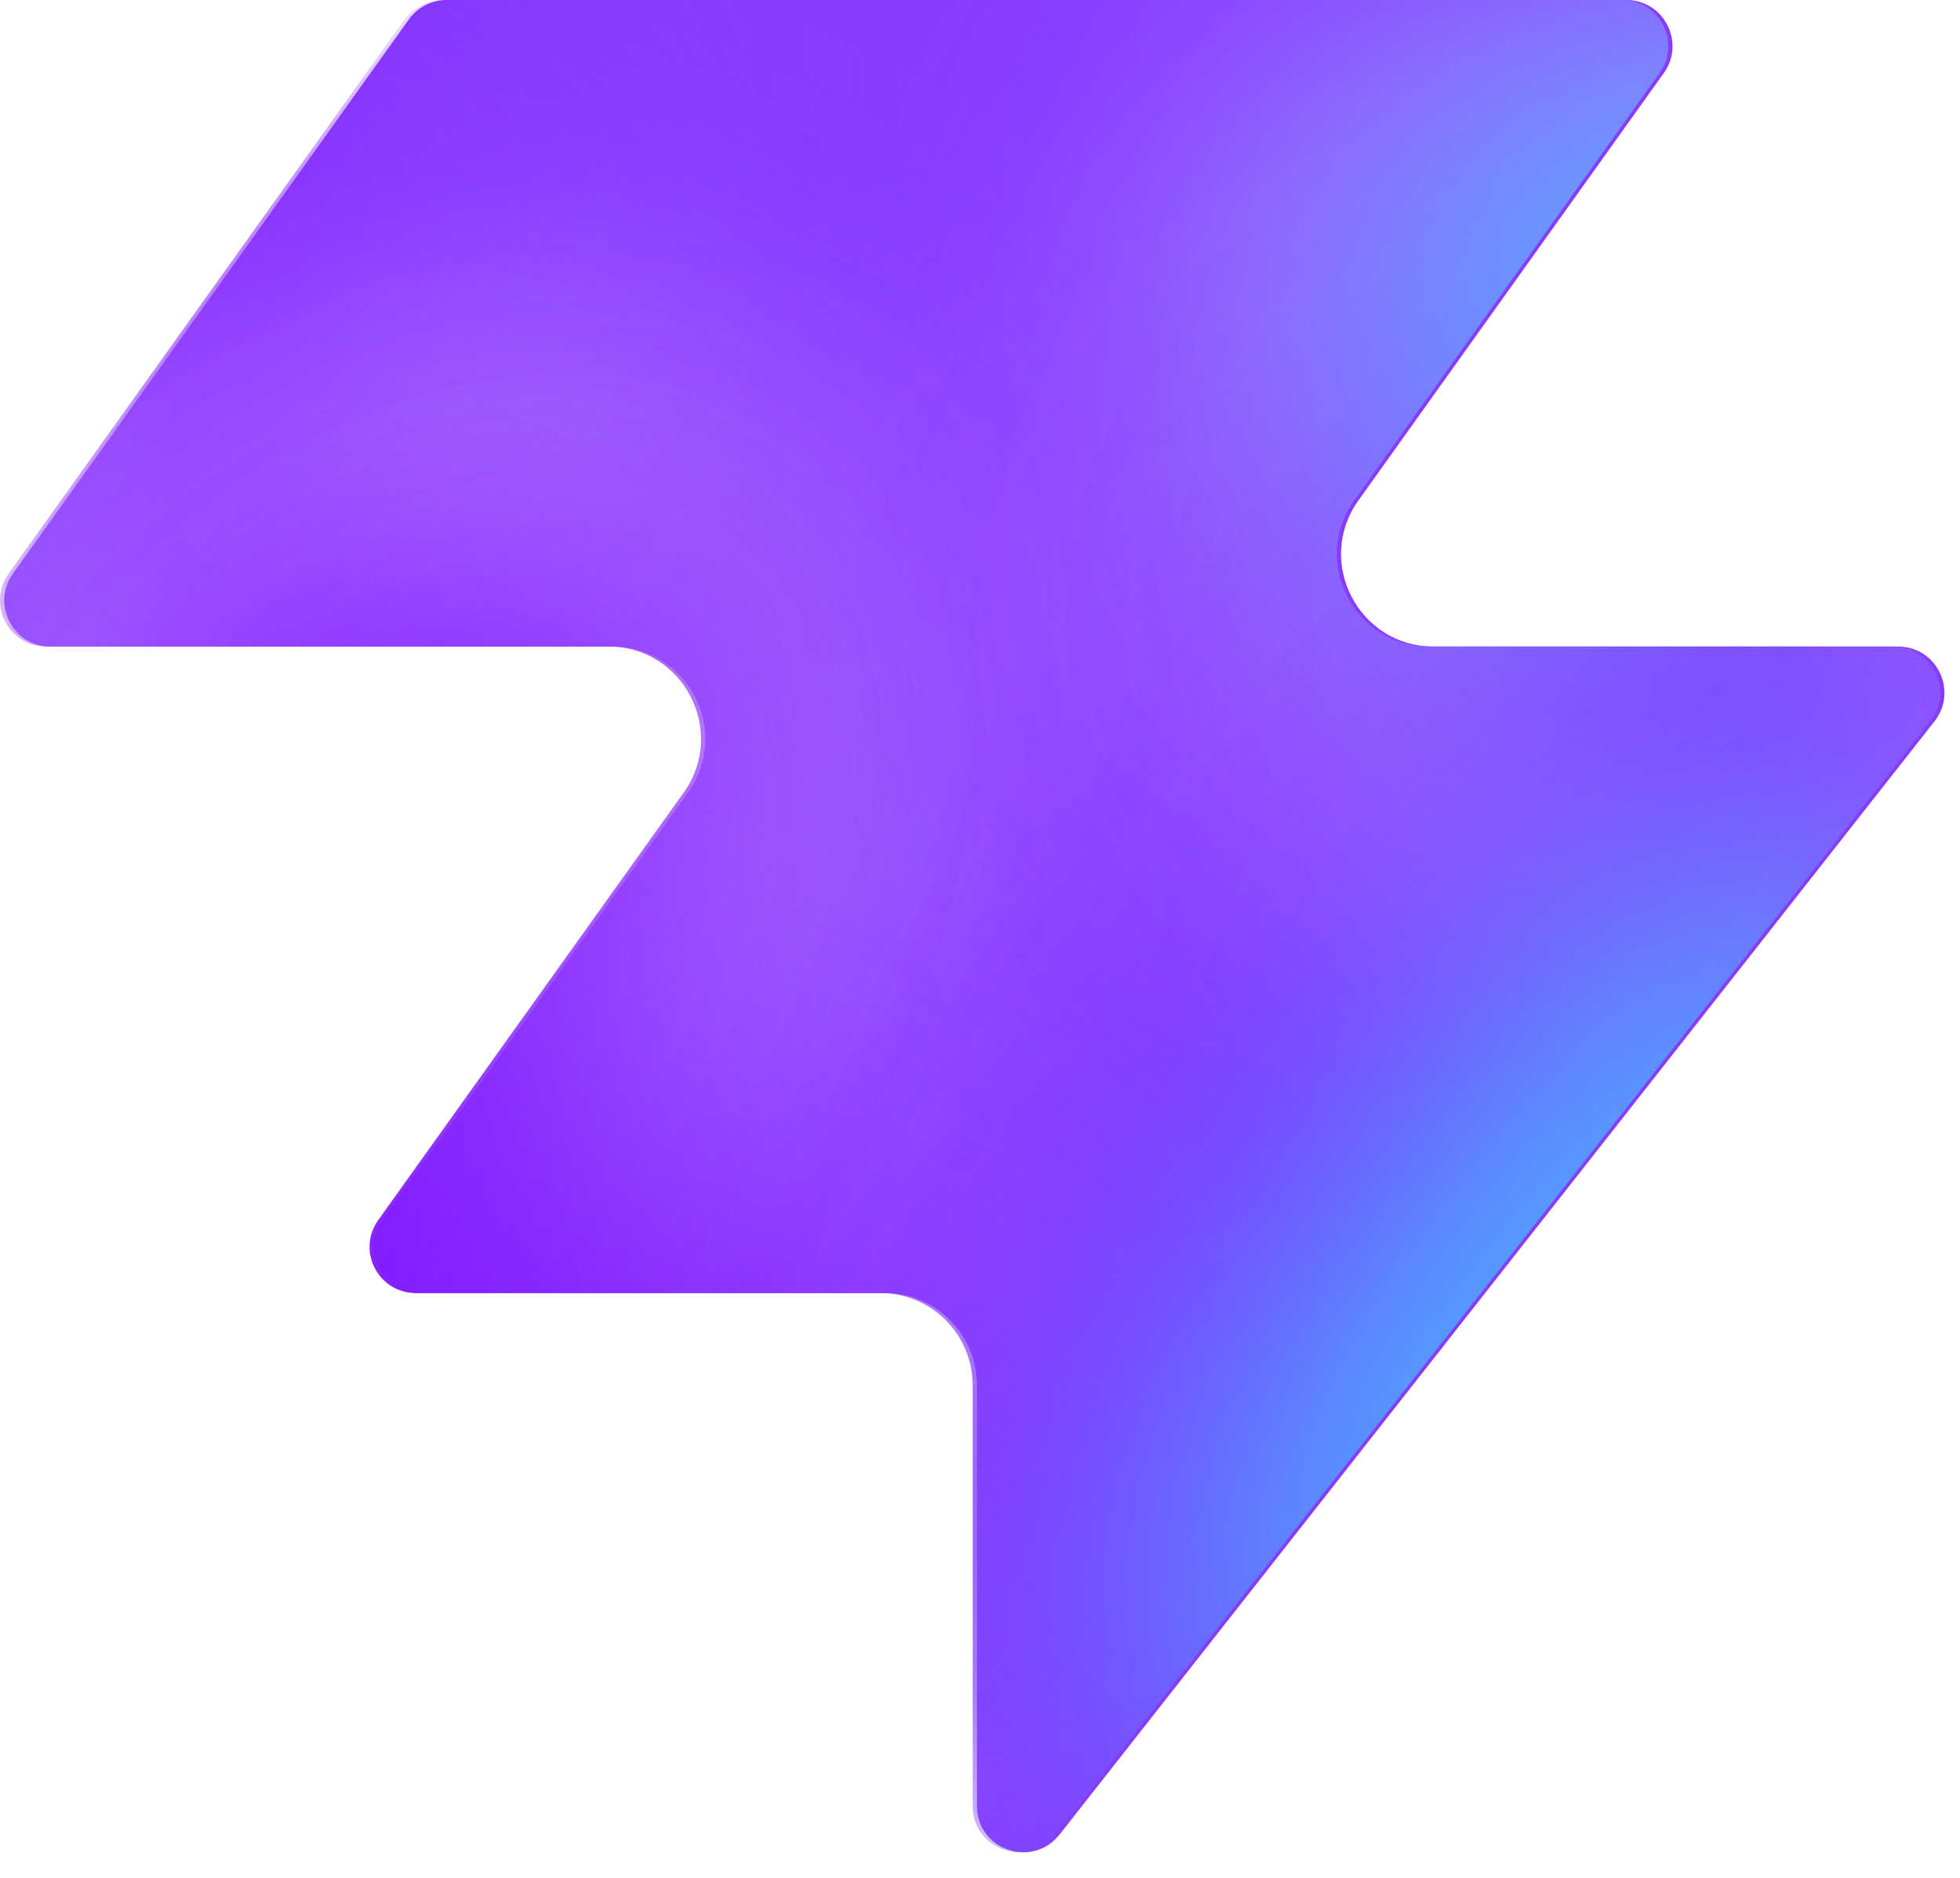
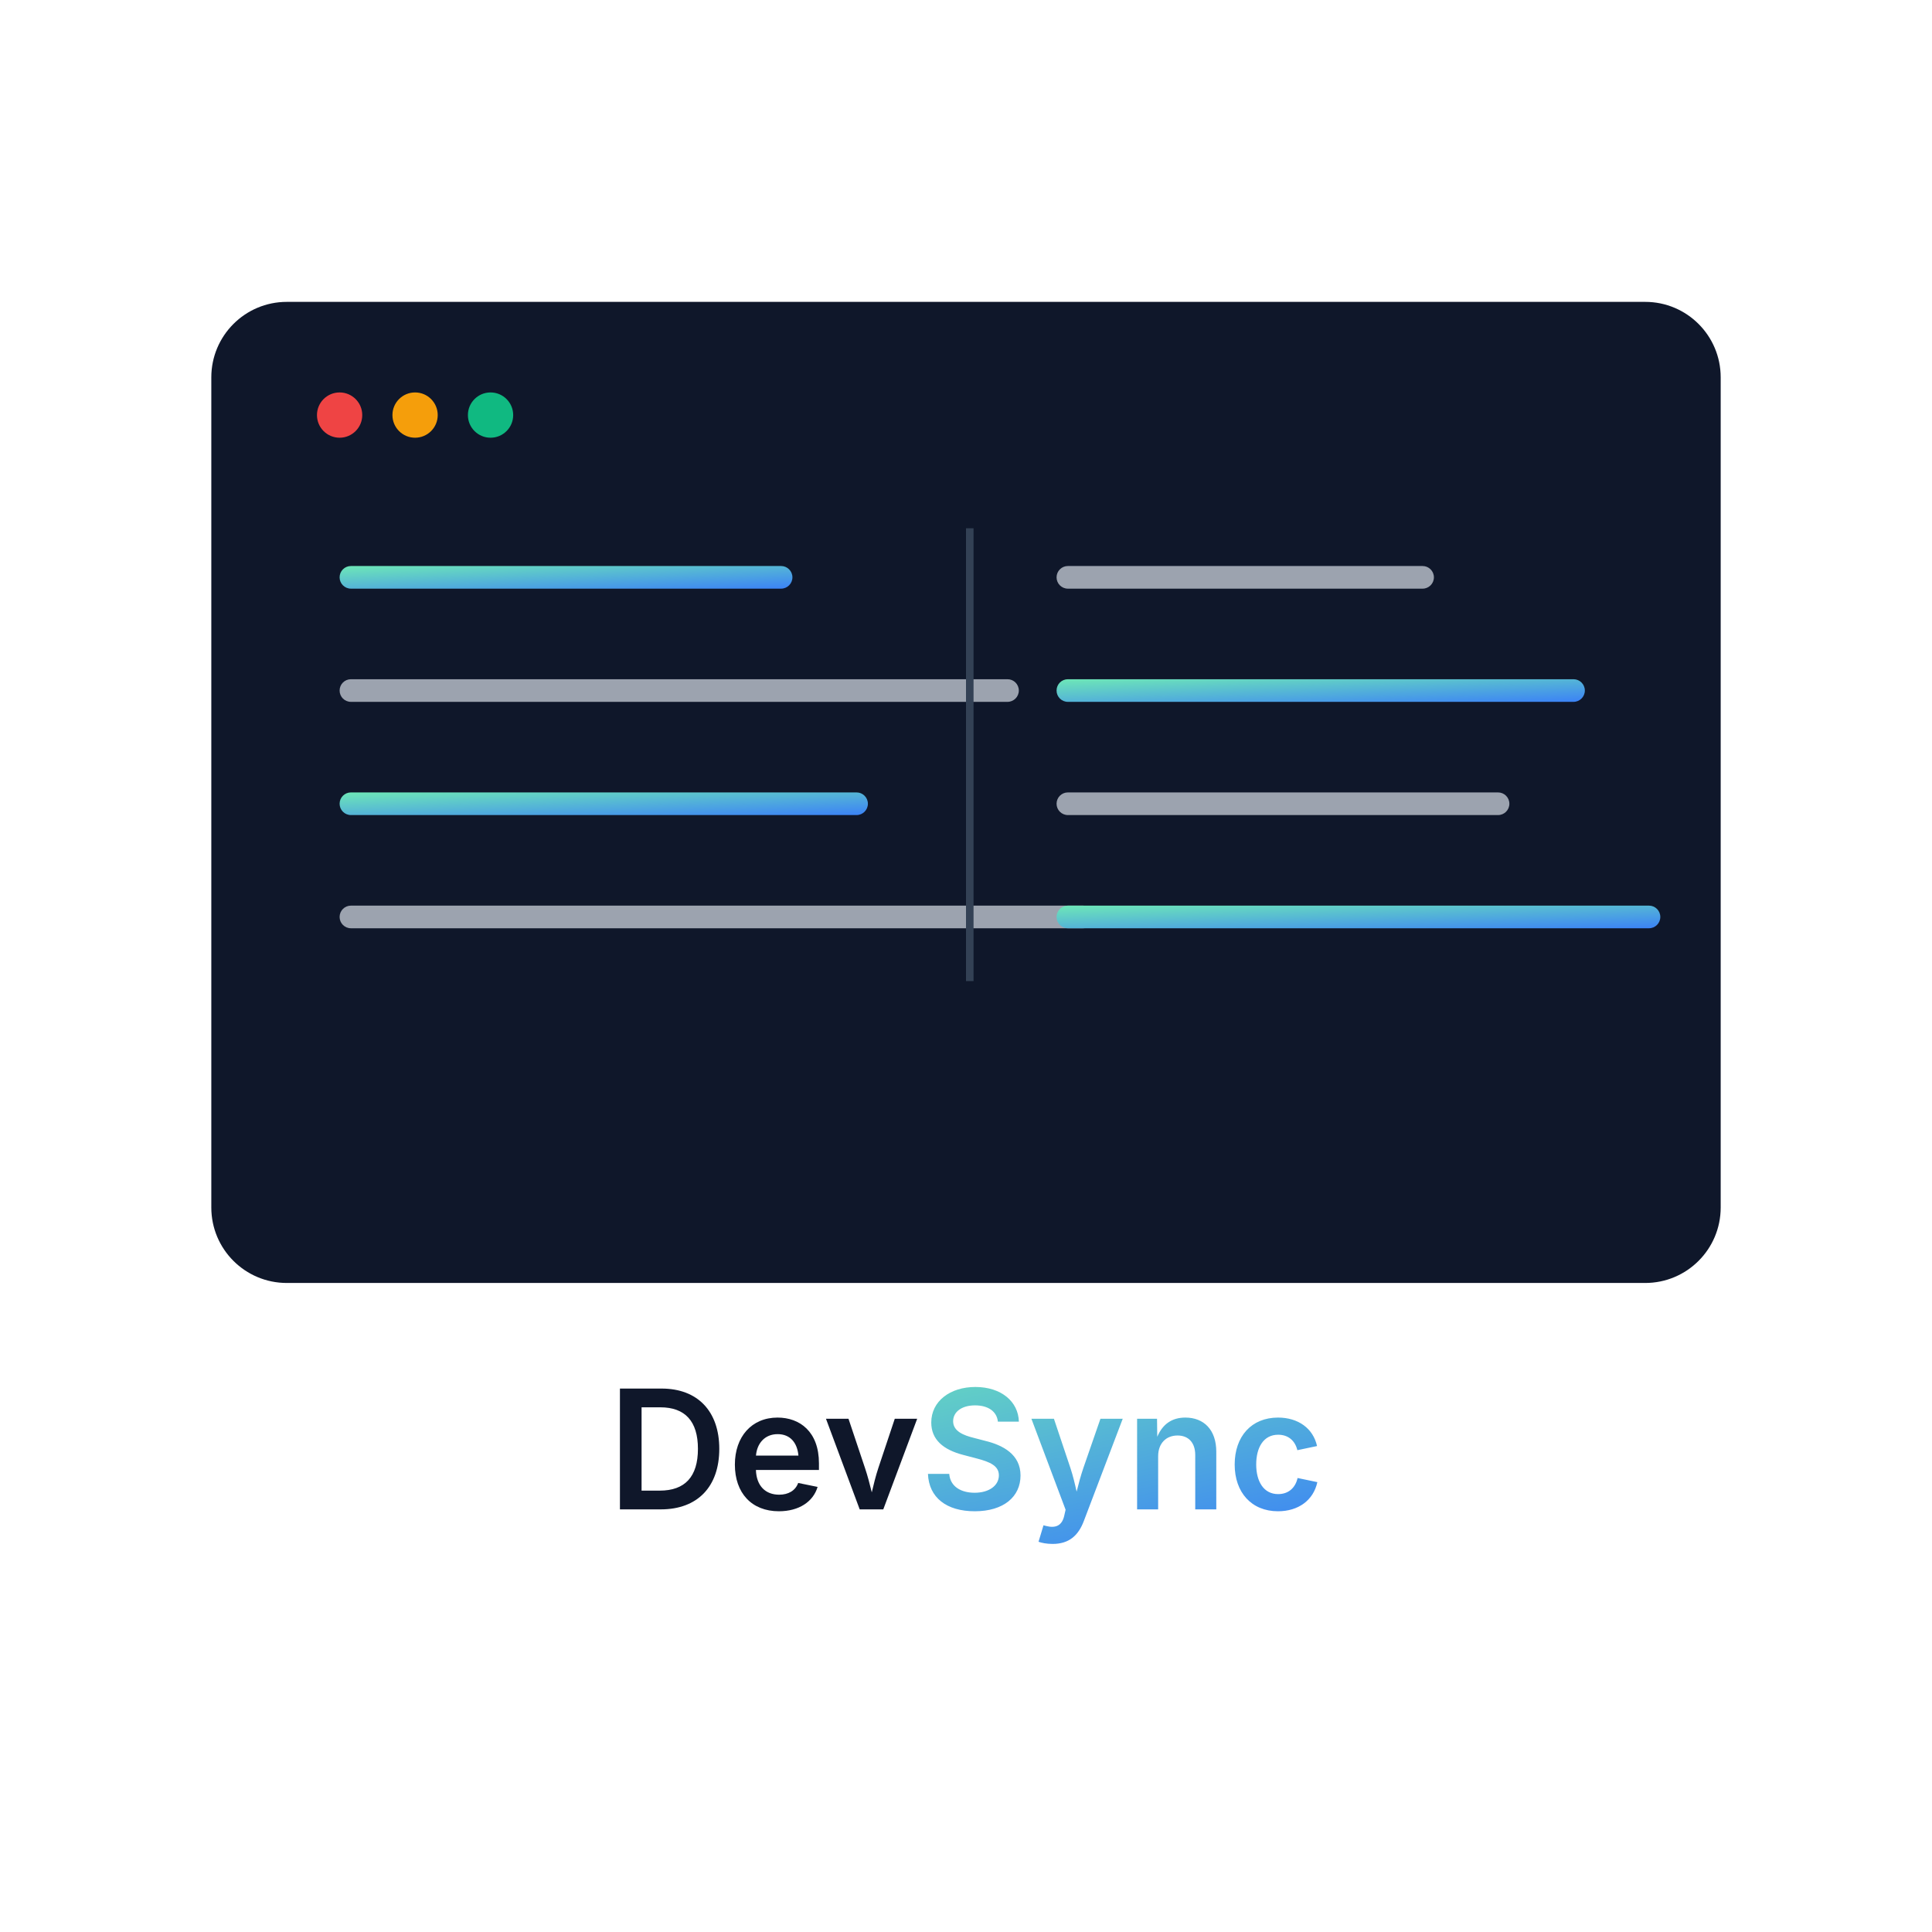
- <svg xmlns="http://www.w3.org/2000/svg" width="48" height="46" fill="none" viewBox="0 0 48 46">
-   <path fill="#863bff" d="M25.946 44.938c-.664.845-2.021.375-2.021-.698V33.937a2.26 2.26 0 0 0-2.262-2.262H10.287c-.92 0-1.456-1.04-.92-1.788l7.48-10.471c1.07-1.497 0-3.578-1.842-3.578H1.237c-.92 0-1.456-1.04-.92-1.788L10.013.474c.214-.297.556-.474.92-.474h28.894c.92 0 1.456 1.04.92 1.788l-7.48 10.471c-1.07 1.498 0 3.579 1.842 3.579h11.377c.943 0 1.473 1.088.89 1.83L25.947 44.94z" style="fill:#863bff;fill:color(display-p3 .525 .23 1);fill-opacity:1" />
-   <mask id="a" width="48" height="46" x="0" y="0" maskUnits="userSpaceOnUse" style="mask-type:alpha">
-     <path fill="#000" d="M25.842 44.938c-.664.844-2.021.375-2.021-.698V33.937a2.26 2.26 0 0 0-2.262-2.262H10.183c-.92 0-1.456-1.04-.92-1.788l7.48-10.471c1.07-1.498 0-3.579-1.842-3.579H1.133c-.92 0-1.456-1.04-.92-1.787L9.91.473c.214-.297.556-.474.92-.474h28.894c.92 0 1.456 1.04.92 1.788l-7.48 10.471c-1.07 1.498 0 3.578 1.842 3.578h11.377c.943 0 1.473 1.088.89 1.832L25.843 44.94z" style="fill:#000;fill-opacity:1" />
-   </mask>
-   <g mask="url(#a)">
-     <g filter="url(#b)">
-       <ellipse cx="5.508" cy="14.704" fill="#ede6ff" rx="5.508" ry="14.704" style="fill:#ede6ff;fill:color(display-p3 .927 .903 1);fill-opacity:1" transform="matrix(.00324 1 1 -.00324 -4.47 31.516)" />
-     </g>
-     <g filter="url(#c)">
-       <ellipse cx="10.399" cy="29.851" fill="#ede6ff" rx="10.399" ry="29.851" style="fill:#ede6ff;fill:color(display-p3 .927 .903 1);fill-opacity:1" transform="matrix(.00324 1 1 -.00324 -39.328 7.883)" />
-     </g>
-     <g filter="url(#d)">
-       <ellipse cx="5.508" cy="30.487" fill="#7e14ff" rx="5.508" ry="30.487" style="fill:#7e14ff;fill:color(display-p3 .492 .077 1);fill-opacity:1" transform="rotate(89.814 -25.913 -14.639)scale(1 -1)" />
-     </g>
-     <g filter="url(#e)">
-       <ellipse cx="5.508" cy="30.599" fill="#7e14ff" rx="5.508" ry="30.599" style="fill:#7e14ff;fill:color(display-p3 .492 .077 1);fill-opacity:1" transform="rotate(89.814 -32.644 -3.334)scale(1 -1)" />
-     </g>
-     <g filter="url(#f)">
-       <ellipse cx="5.508" cy="30.599" fill="#7e14ff" rx="5.508" ry="30.599" style="fill:#7e14ff;fill:color(display-p3 .492 .077 1);fill-opacity:1" transform="matrix(.00324 1 1 -.00324 -34.34 30.47)" />
-     </g>
-     <g filter="url(#g)">
-       <ellipse cx="14.072" cy="22.078" fill="#ede6ff" rx="14.072" ry="22.078" style="fill:#ede6ff;fill:color(display-p3 .927 .903 1);fill-opacity:1" transform="rotate(93.35 24.506 48.493)scale(-1 1)" />
-     </g>
-     <g filter="url(#h)">
-       <ellipse cx="3.47" cy="21.501" fill="#7e14ff" rx="3.47" ry="21.501" style="fill:#7e14ff;fill:color(display-p3 .492 .077 1);fill-opacity:1" transform="rotate(89.009 28.708 47.59)scale(-1 1)" />
-     </g>
-     <g filter="url(#i)">
-       <ellipse cx="3.47" cy="21.501" fill="#7e14ff" rx="3.47" ry="21.501" style="fill:#7e14ff;fill:color(display-p3 .492 .077 1);fill-opacity:1" transform="rotate(89.009 28.708 47.59)scale(-1 1)" />
-     </g>
-     <g filter="url(#j)">
-       <ellipse cx=".387" cy="8.972" fill="#7e14ff" rx="4.407" ry="29.108" style="fill:#7e14ff;fill:color(display-p3 .492 .077 1);fill-opacity:1" transform="rotate(39.51 .387 8.972)" />
-     </g>
-     <g filter="url(#k)">
-       <ellipse cx="47.523" cy="-6.092" fill="#7e14ff" rx="4.407" ry="29.108" style="fill:#7e14ff;fill:color(display-p3 .492 .077 1);fill-opacity:1" transform="rotate(37.892 47.523 -6.092)" />
-     </g>
-     <g filter="url(#l)">
-       <ellipse cx="41.412" cy="6.333" fill="#47bfff" rx="5.971" ry="9.665" style="fill:#47bfff;fill:color(display-p3 .28 .748 1);fill-opacity:1" transform="rotate(37.892 41.412 6.333)" />
-     </g>
-     <g filter="url(#m)">
-       <ellipse cx="-1.879" cy="38.332" fill="#7e14ff" rx="4.407" ry="29.108" style="fill:#7e14ff;fill:color(display-p3 .492 .077 1);fill-opacity:1" transform="rotate(37.892 -1.88 38.332)" />
-     </g>
-     <g filter="url(#n)">
-       <ellipse cx="-1.879" cy="38.332" fill="#7e14ff" rx="4.407" ry="29.108" style="fill:#7e14ff;fill:color(display-p3 .492 .077 1);fill-opacity:1" transform="rotate(37.892 -1.88 38.332)" />
-     </g>
-     <g filter="url(#o)">
-       <ellipse cx="35.651" cy="29.907" fill="#7e14ff" rx="4.407" ry="29.108" style="fill:#7e14ff;fill:color(display-p3 .492 .077 1);fill-opacity:1" transform="rotate(37.892 35.651 29.907)" />
-     </g>
-     <g filter="url(#p)">
-       <ellipse cx="38.418" cy="32.4" fill="#47bfff" rx="5.971" ry="15.297" style="fill:#47bfff;fill:color(display-p3 .28 .748 1);fill-opacity:1" transform="rotate(37.892 38.418 32.4)" />
-     </g>
-   </g>
+ <svg xmlns="http://www.w3.org/2000/svg" width="512" height="512" viewBox="0 0 512 512">
  <defs>
-     <filter id="b" width="60.045" height="41.654" x="-19.77" y="16.149" color-interpolation-filters="sRGB" filterUnits="userSpaceOnUse">
-       <feFlood flood-opacity="0" result="BackgroundImageFix" />
-       <feBlend in="SourceGraphic" in2="BackgroundImageFix" result="shape" />
-       <feGaussianBlur result="effect1_foregroundBlur_2002_17158" stdDeviation="7.659" />
-     </filter>
-     <filter id="c" width="90.34" height="51.437" x="-54.613" y="-7.533" color-interpolation-filters="sRGB" filterUnits="userSpaceOnUse">
-       <feFlood flood-opacity="0" result="BackgroundImageFix" />
-       <feBlend in="SourceGraphic" in2="BackgroundImageFix" result="shape" />
-       <feGaussianBlur result="effect1_foregroundBlur_2002_17158" stdDeviation="7.659" />
-     </filter>
-     <filter id="d" width="79.355" height="29.4" x="-49.64" y="2.03" color-interpolation-filters="sRGB" filterUnits="userSpaceOnUse">
-       <feFlood flood-opacity="0" result="BackgroundImageFix" />
-       <feBlend in="SourceGraphic" in2="BackgroundImageFix" result="shape" />
-       <feGaussianBlur result="effect1_foregroundBlur_2002_17158" stdDeviation="4.596" />
-     </filter>
-     <filter id="e" width="79.579" height="29.4" x="-45.045" y="20.029" color-interpolation-filters="sRGB" filterUnits="userSpaceOnUse">
-       <feFlood flood-opacity="0" result="BackgroundImageFix" />
-       <feBlend in="SourceGraphic" in2="BackgroundImageFix" result="shape" />
-       <feGaussianBlur result="effect1_foregroundBlur_2002_17158" stdDeviation="4.596" />
-     </filter>
-     <filter id="f" width="79.579" height="29.4" x="-43.513" y="21.178" color-interpolation-filters="sRGB" filterUnits="userSpaceOnUse">
-       <feFlood flood-opacity="0" result="BackgroundImageFix" />
-       <feBlend in="SourceGraphic" in2="BackgroundImageFix" result="shape" />
-       <feGaussianBlur result="effect1_foregroundBlur_2002_17158" stdDeviation="4.596" />
-     </filter>
-     <filter id="g" width="74.749" height="58.852" x="15.756" y="-17.901" color-interpolation-filters="sRGB" filterUnits="userSpaceOnUse">
-       <feFlood flood-opacity="0" result="BackgroundImageFix" />
-       <feBlend in="SourceGraphic" in2="BackgroundImageFix" result="shape" />
-       <feGaussianBlur result="effect1_foregroundBlur_2002_17158" stdDeviation="7.659" />
-     </filter>
-     <filter id="h" width="61.377" height="25.362" x="23.548" y="2.284" color-interpolation-filters="sRGB" filterUnits="userSpaceOnUse">
-       <feFlood flood-opacity="0" result="BackgroundImageFix" />
-       <feBlend in="SourceGraphic" in2="BackgroundImageFix" result="shape" />
-       <feGaussianBlur result="effect1_foregroundBlur_2002_17158" stdDeviation="4.596" />
-     </filter>
-     <filter id="i" width="61.377" height="25.362" x="23.548" y="2.284" color-interpolation-filters="sRGB" filterUnits="userSpaceOnUse">
-       <feFlood flood-opacity="0" result="BackgroundImageFix" />
-       <feBlend in="SourceGraphic" in2="BackgroundImageFix" result="shape" />
-       <feGaussianBlur result="effect1_foregroundBlur_2002_17158" stdDeviation="4.596" />
-     </filter>
-     <filter id="j" width="56.045" height="63.649" x="-27.636" y="-22.853" color-interpolation-filters="sRGB" filterUnits="userSpaceOnUse">
-       <feFlood flood-opacity="0" result="BackgroundImageFix" />
-       <feBlend in="SourceGraphic" in2="BackgroundImageFix" result="shape" />
-       <feGaussianBlur result="effect1_foregroundBlur_2002_17158" stdDeviation="4.596" />
-     </filter>
-     <filter id="k" width="54.814" height="64.646" x="20.116" y="-38.415" color-interpolation-filters="sRGB" filterUnits="userSpaceOnUse">
-       <feFlood flood-opacity="0" result="BackgroundImageFix" />
-       <feBlend in="SourceGraphic" in2="BackgroundImageFix" result="shape" />
-       <feGaussianBlur result="effect1_foregroundBlur_2002_17158" stdDeviation="4.596" />
-     </filter>
-     <filter id="l" width="33.541" height="35.313" x="24.641" y="-11.323" color-interpolation-filters="sRGB" filterUnits="userSpaceOnUse">
-       <feFlood flood-opacity="0" result="BackgroundImageFix" />
-       <feBlend in="SourceGraphic" in2="BackgroundImageFix" result="shape" />
-       <feGaussianBlur result="effect1_foregroundBlur_2002_17158" stdDeviation="4.596" />
-     </filter>
-     <filter id="m" width="54.814" height="64.646" x="-29.286" y="6.009" color-interpolation-filters="sRGB" filterUnits="userSpaceOnUse">
-       <feFlood flood-opacity="0" result="BackgroundImageFix" />
-       <feBlend in="SourceGraphic" in2="BackgroundImageFix" result="shape" />
-       <feGaussianBlur result="effect1_foregroundBlur_2002_17158" stdDeviation="4.596" />
-     </filter>
-     <filter id="n" width="54.814" height="64.646" x="-29.286" y="6.009" color-interpolation-filters="sRGB" filterUnits="userSpaceOnUse">
-       <feFlood flood-opacity="0" result="BackgroundImageFix" />
-       <feBlend in="SourceGraphic" in2="BackgroundImageFix" result="shape" />
-       <feGaussianBlur result="effect1_foregroundBlur_2002_17158" stdDeviation="4.596" />
-     </filter>
-     <filter id="o" width="54.814" height="64.646" x="8.244" y="-2.416" color-interpolation-filters="sRGB" filterUnits="userSpaceOnUse">
-       <feFlood flood-opacity="0" result="BackgroundImageFix" />
-       <feBlend in="SourceGraphic" in2="BackgroundImageFix" result="shape" />
-       <feGaussianBlur result="effect1_foregroundBlur_2002_17158" stdDeviation="4.596" />
-     </filter>
-     <filter id="p" width="39.409" height="43.623" x="18.713" y="10.588" color-interpolation-filters="sRGB" filterUnits="userSpaceOnUse">
-       <feFlood flood-opacity="0" result="BackgroundImageFix" />
-       <feBlend in="SourceGraphic" in2="BackgroundImageFix" result="shape" />
-       <feGaussianBlur result="effect1_foregroundBlur_2002_17158" stdDeviation="4.596" />
-     </filter>
+     <linearGradient id="devsyncGradient" x1="0%" y1="0%" x2="100%" y2="100%">
+       <stop offset="0%" stop-color="#6EE7B7" />
+       <stop offset="100%" stop-color="#3B82F6" />
+     </linearGradient>
  </defs>
+   <rect x="56" y="80" width="400" height="260" rx="20" fill="#0F172A" />
+   <circle cx="90" cy="110" r="6" fill="#EF4444" />
+   <circle cx="110" cy="110" r="6" fill="#F59E0B" />
+   <circle cx="130" cy="110" r="6" fill="#10B981" />
+   <rect x="90" y="150" width="120" height="6" rx="3" fill="url(#devsyncGradient)" />
+   <rect x="90" y="180" width="180" height="6" rx="3" fill="#9CA3AF" />
+   <rect x="90" y="210" width="140" height="6" rx="3" fill="url(#devsyncGradient)" />
+   <rect x="90" y="240" width="200" height="6" rx="3" fill="#9CA3AF" />
+   <rect x="256" y="140" width="2" height="120" fill="#334155" />
+   <rect x="280" y="150" width="100" height="6" rx="3" fill="#9CA3AF" />
+   <rect x="280" y="180" width="140" height="6" rx="3" fill="url(#devsyncGradient)" />
+   <rect x="280" y="210" width="120" height="6" rx="3" fill="#9CA3AF" />
+   <rect x="280" y="240" width="160" height="6" rx="3" fill="url(#devsyncGradient)" />
+   <text x="256" y="400" text-anchor="middle" font-family="Inter, Arial, sans-serif" font-size="44" font-weight="600" fill="#0F172A">
+     Dev<tspan fill="url(#devsyncGradient)">Sync</tspan>
+   </text>
</svg>
